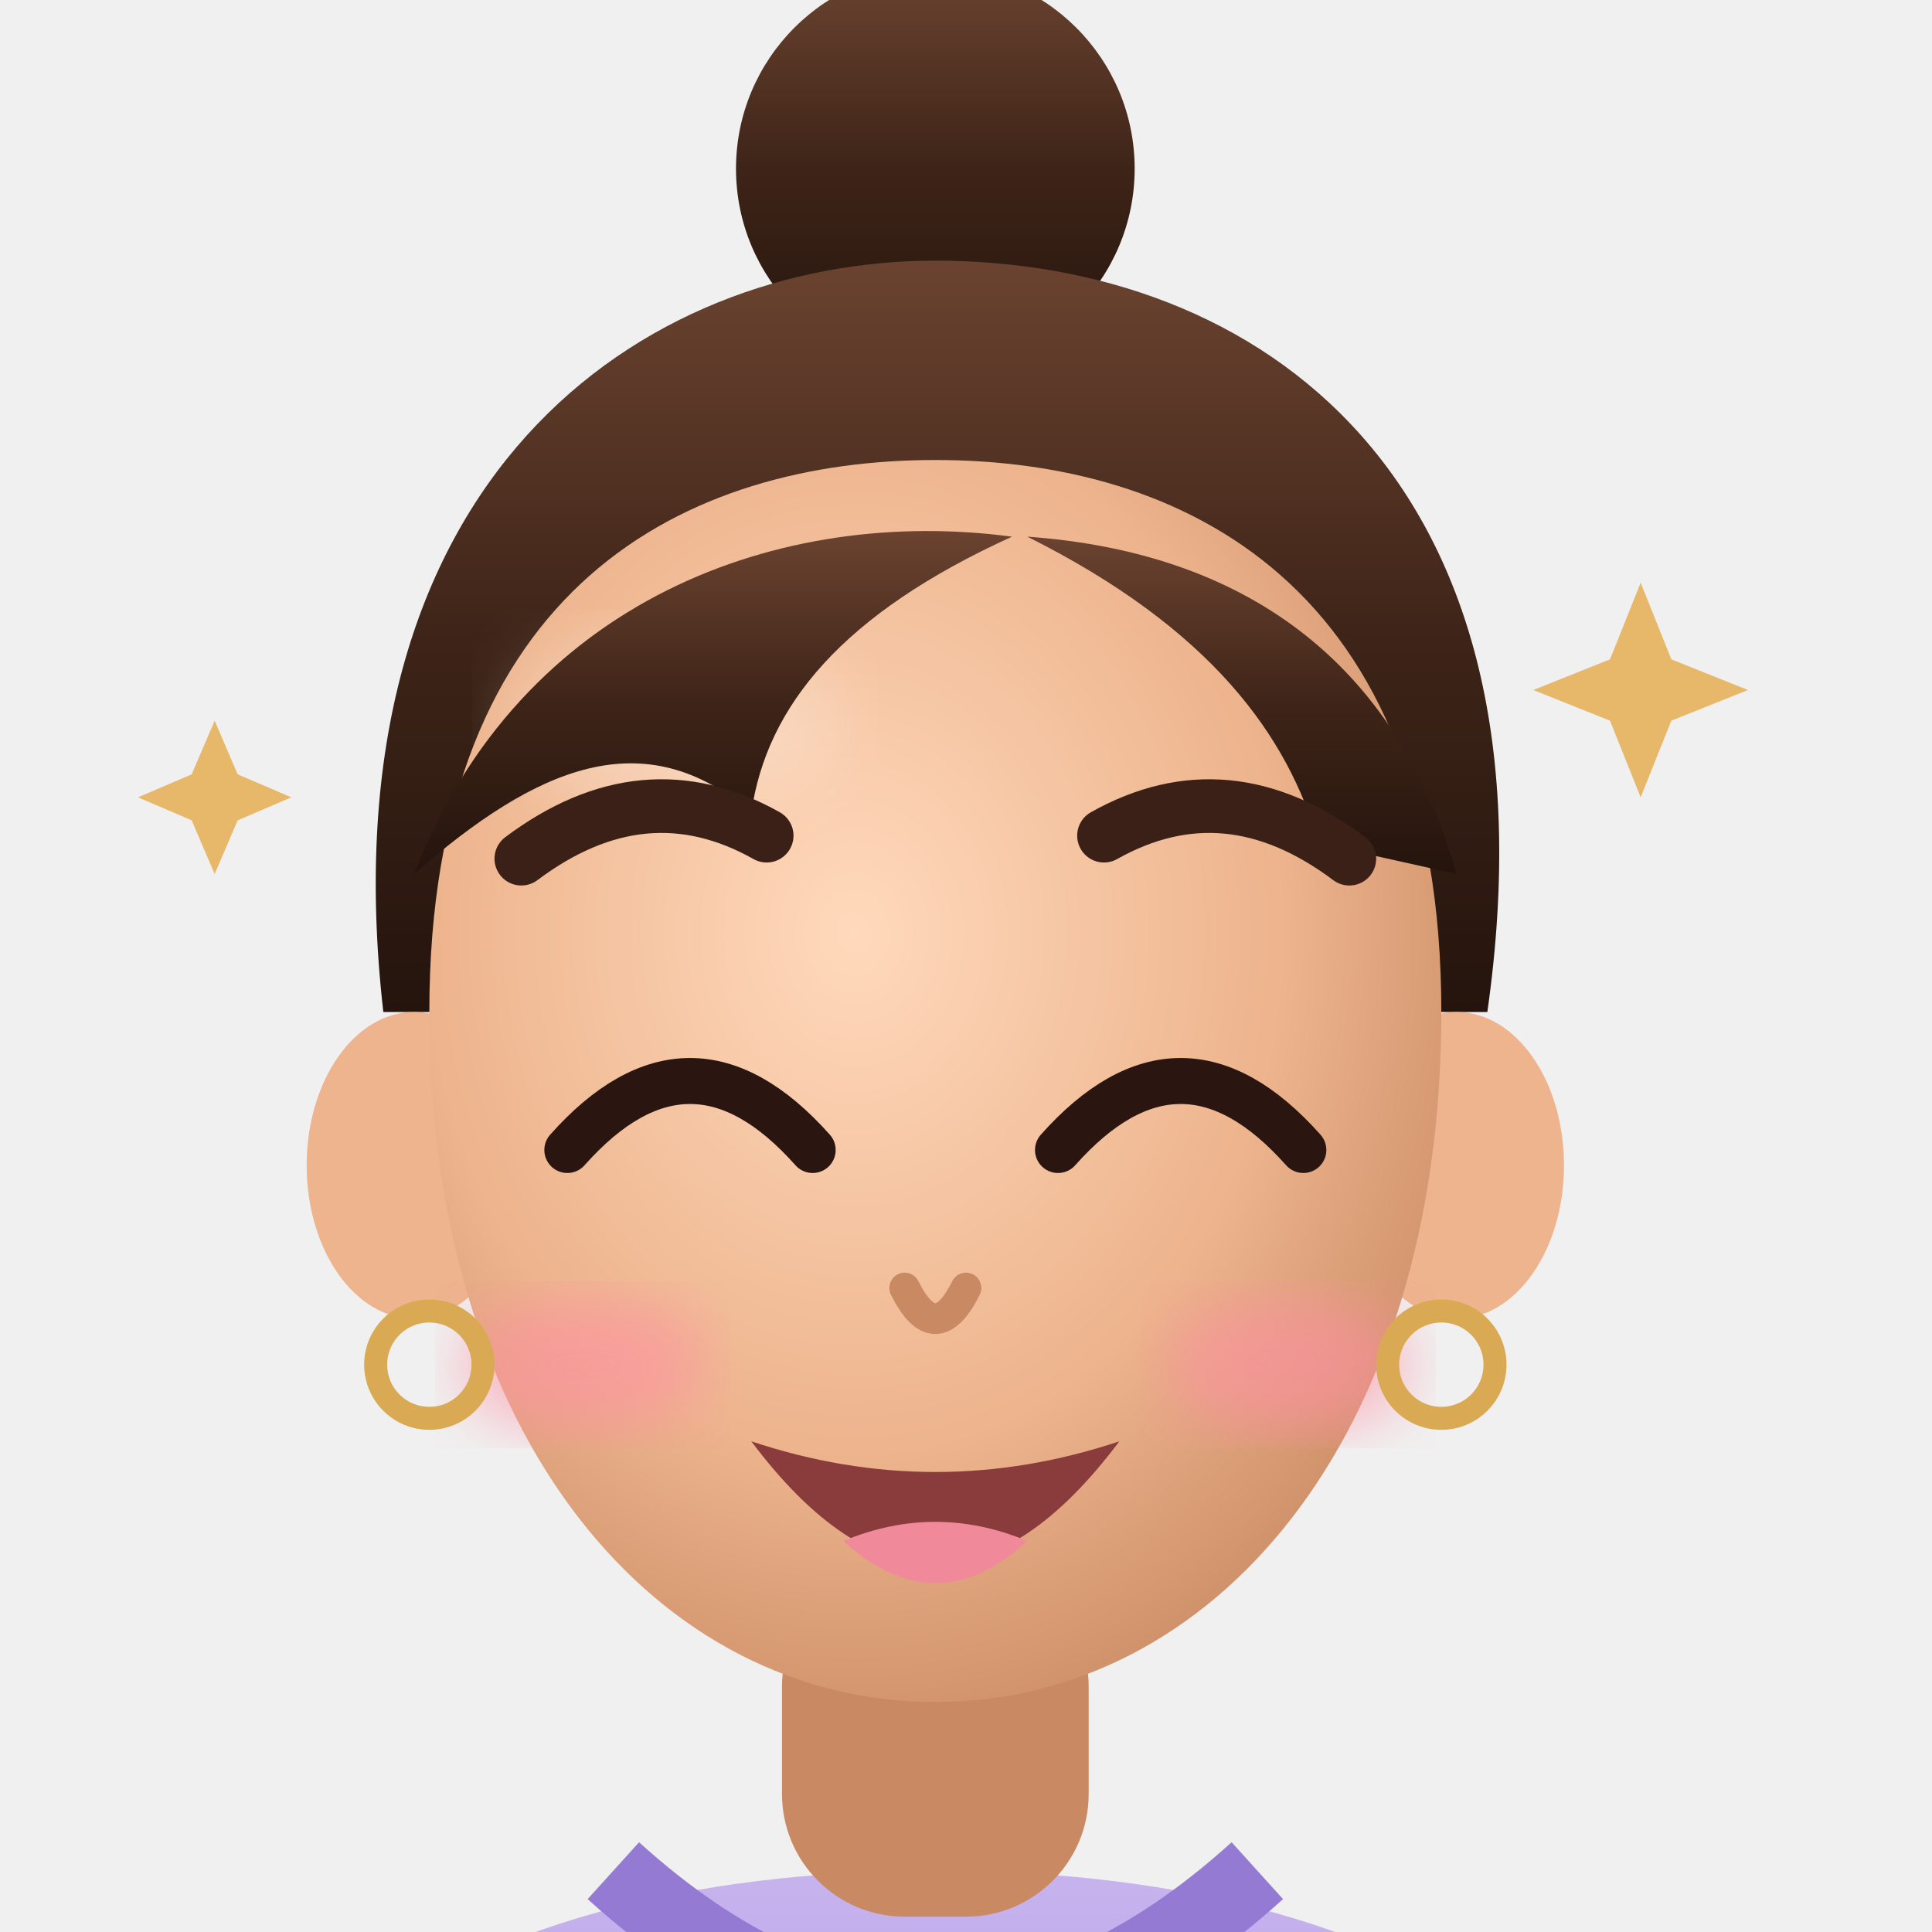
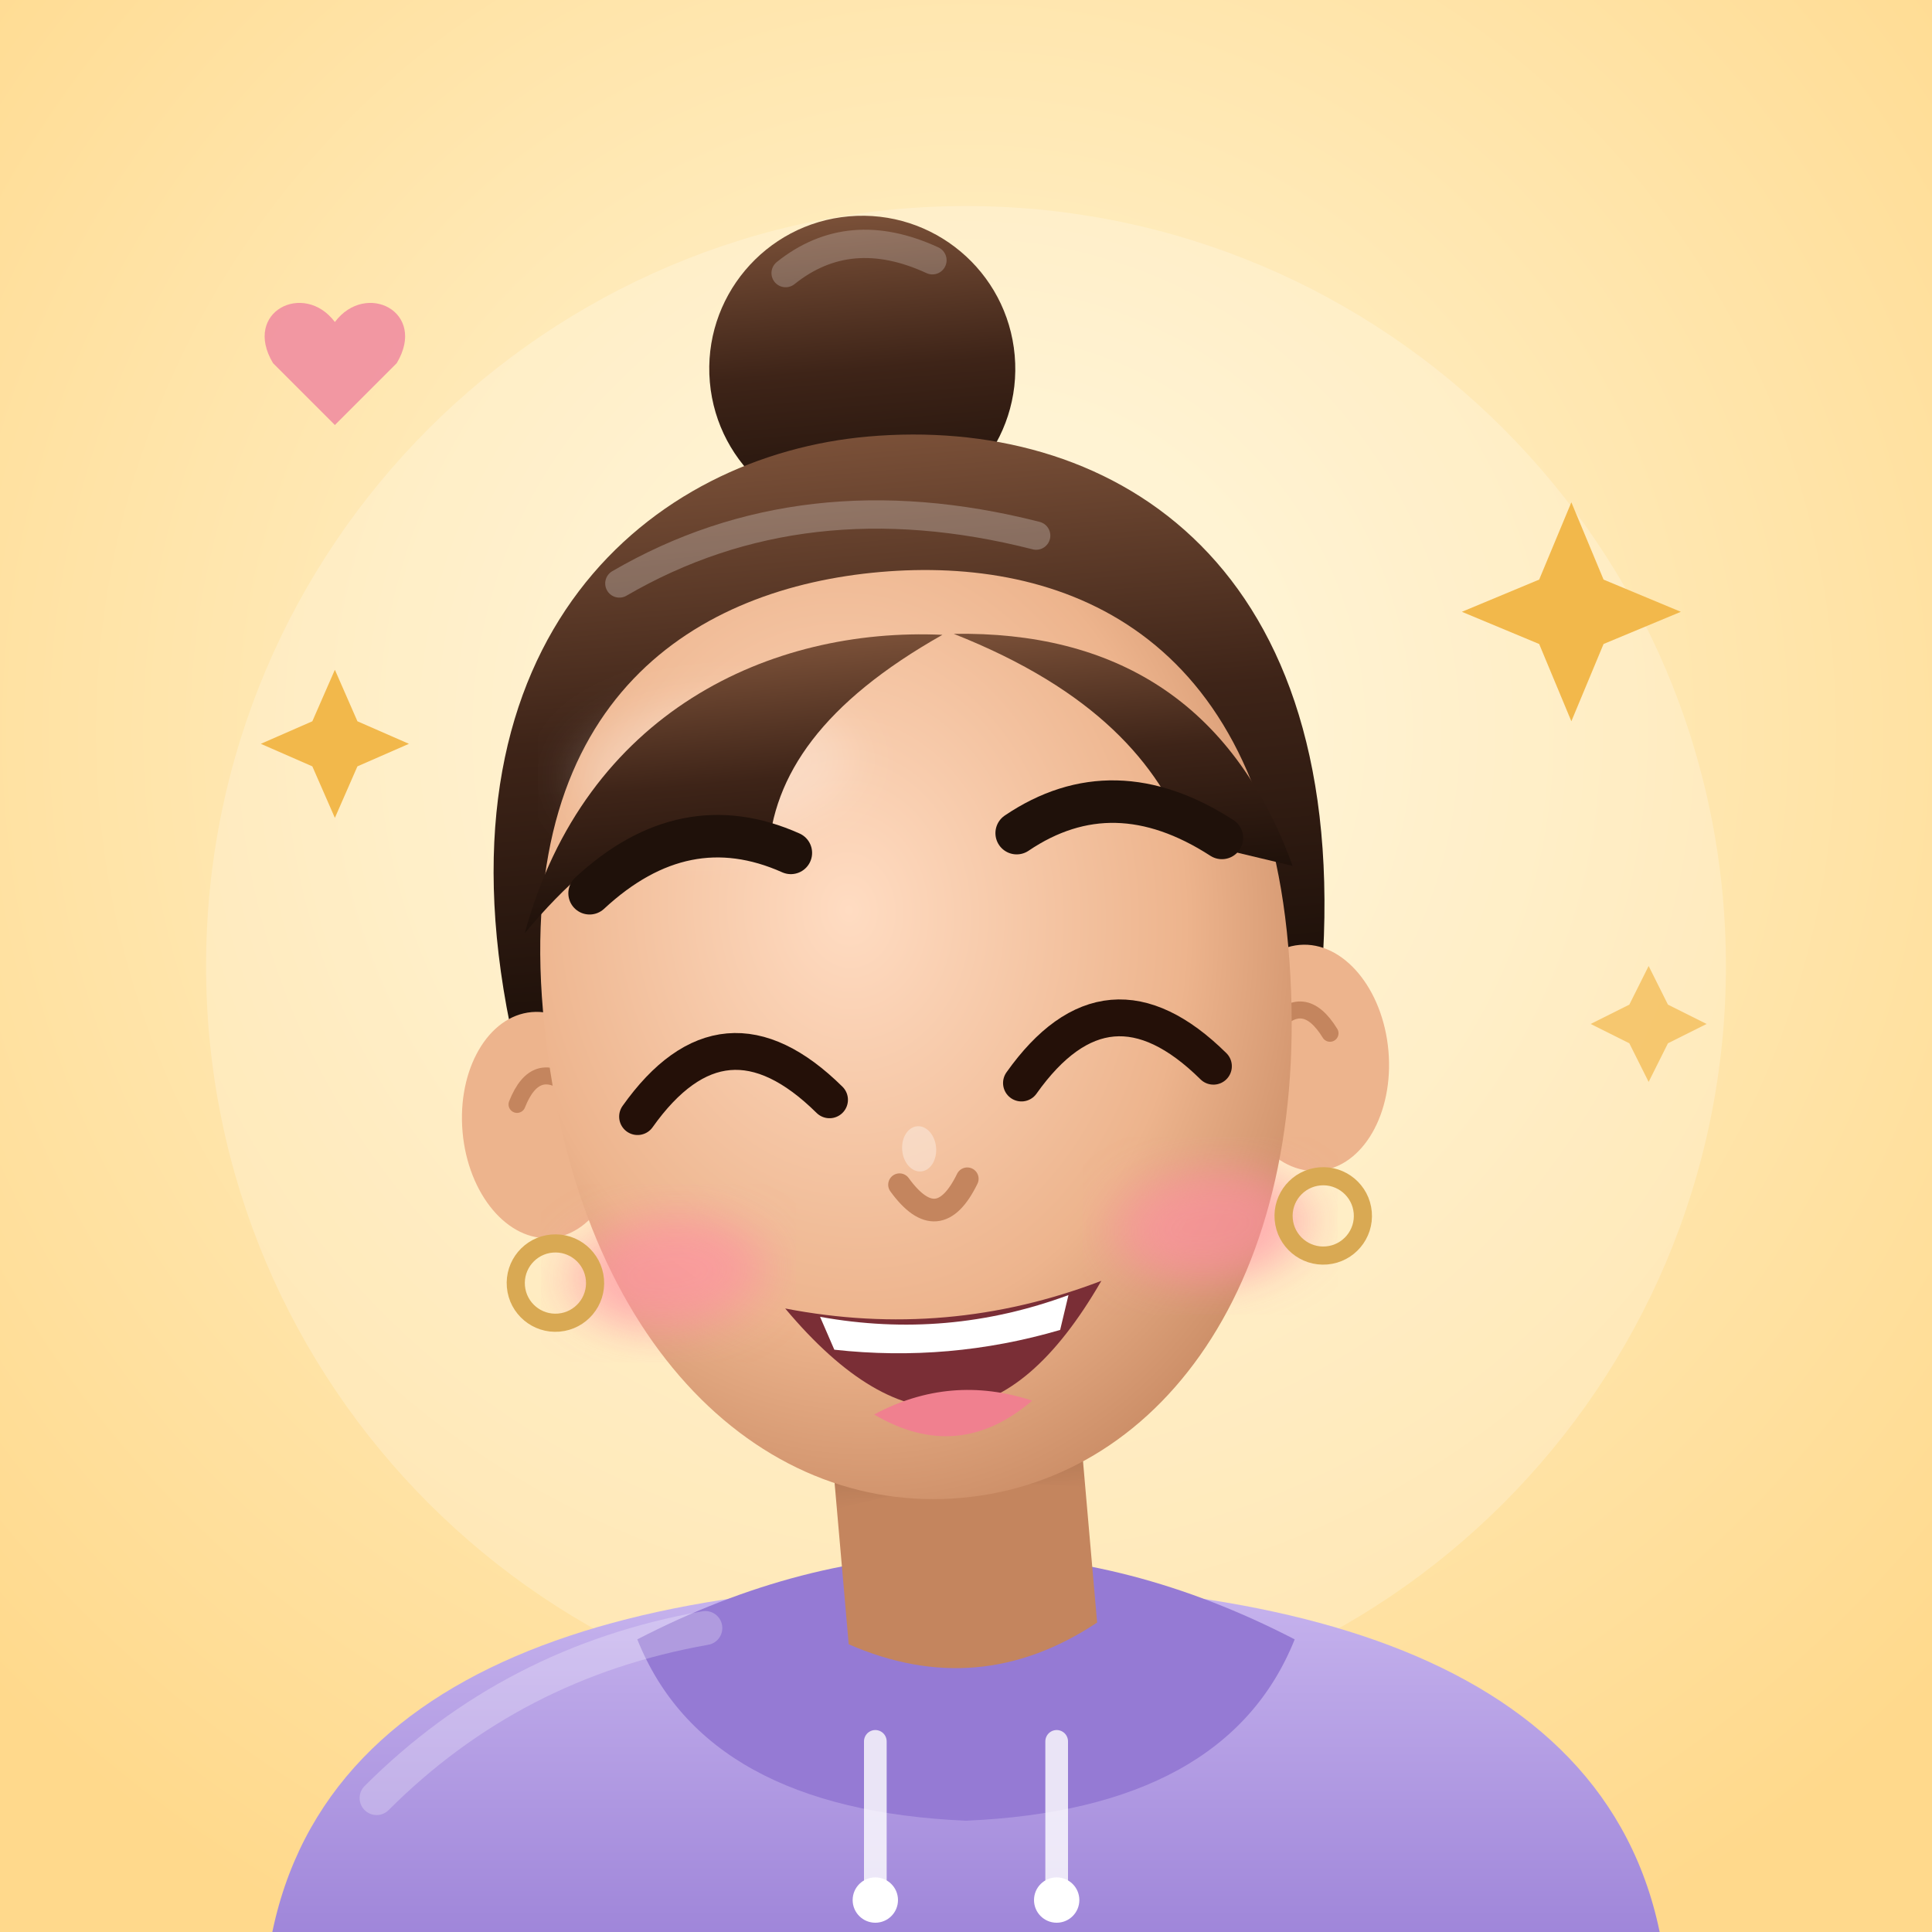
- <svg xmlns="http://www.w3.org/2000/svg" viewBox="28 18 252 252">
+ <svg xmlns="http://www.w3.org/2000/svg" viewBox="0 0 300 300">
  <defs>
-     <radialGradient id="f1" cx=".42" cy=".38" r=".7">
-       <stop offset="0" stop-color="#FFD9BC" />
-       <stop offset=".6" stop-color="#EDB48D" />
-       <stop offset="1" stop-color="#C98A63" />
+     <radialGradient id="bg6" cx=".5" cy=".38" r=".7">
+       <stop offset="0" stop-color="#FFF6D8" />
+       <stop offset="1" stop-color="#FFD98C" />
+     </radialGradient>
+     <radialGradient id="f1" cx=".42" cy=".36" r=".72">
+       <stop offset="0" stop-color="#FFDCC2" />
+       <stop offset=".62" stop-color="#EDB48D" />
+       <stop offset="1" stop-color="#C4855E" />
    </radialGradient>
    <linearGradient id="h2" x1="0" y1="0" x2="0" y2="1">
-       <stop offset="0" stop-color="#6B4330" />
+       <stop offset="0" stop-color="#7A5038" />
      <stop offset=".5" stop-color="#3E2418" />
-       <stop offset="1" stop-color="#24140D" />
+       <stop offset="1" stop-color="#1F110A" />
    </linearGradient>
    <linearGradient id="c3" x1="0" y1="0" x2="0" y2="1">
      <stop offset="0" stop-color="#C7B4EE" />
      <stop offset="1" stop-color="#957AD4" />
    </linearGradient>
+     <linearGradient id="sh7" x1="0" y1="0" x2="0" y2="1">
+       <stop offset="0" stop-color="#000" stop-opacity=".22" />
+       <stop offset="1" stop-color="#000" stop-opacity="0" />
+     </linearGradient>
    <filter id="b4">
      <feGaussianBlur stdDeviation="4" />
    </filter>
+     <clipPath id="clip5">
+       <circle cx="150" cy="150" r="150" />
+     </clipPath>
  </defs>
-   <circle cx="150" cy="40" r="26" fill="url(#h2)" />
-   <path d="M78 150 C70 80 112 52 150 52 C192 52 232 80 222 150 Z" fill="url(#h2)" />
-   <path d="M40 360 C40 290 86 262 150 262 C214 262 260 290 260 360Z" fill="url(#c3)" />
-   <path d="M108 262 Q150 300 192 262" fill="none" stroke="#957AD4" stroke-width="10" />
-   <path d="M136 280 v34 M164 280 v34" stroke="#FFFFFF" stroke-opacity=".7" stroke-width="4" stroke-linecap="round" />
-   <rect x="130" y="222" width="40" height="46" rx="16" fill="#C98A63" />
-   <ellipse cx="82" cy="170" rx="14" ry="20" fill="#EDB48D" />
-   <ellipse cx="218" cy="170" rx="14" ry="20" fill="#EDB48D" />
-   <path d="M84 150 C84 94 118 78 150 78 C182 78 216 94 216 150 C216 206 186 240 150 240 C114 240 84 206 84 150Z" fill="url(#f1)" />
-   <ellipse cx="116" cy="112" rx="22" ry="12" fill="#fff" opacity=".22" filter="url(#b4)" />
-   <path d="M82 132 C96 96 130 84 160 88 C138 98 128 110 126 124 C112 112 98 118 82 132Z" fill="url(#h2)" />
-   <path d="M218 132 C210 104 190 90 162 88 C186 100 196 114 200 128Z" fill="url(#h2)" />
-   <path d="M96 130 q16 -12 32 -3" stroke="#3A2016" stroke-width="7" fill="none" stroke-linecap="round" />
-   <path d="M204 130 q-16 -12 -32 -3" stroke="#3A2016" stroke-width="7" fill="none" stroke-linecap="round" />
-   <path d="M102 168 q16 -18 32 0" stroke="#2A1510" stroke-width="6" fill="none" stroke-linecap="round" />
-   <path d="M166 168 q16 -18 32 0" stroke="#2A1510" stroke-width="6" fill="none" stroke-linecap="round" />
-   <path d="M146 186 q4 8 8 0" stroke="#C98A63" stroke-width="4" fill="none" stroke-linecap="round" />
-   <ellipse cx="104" cy="196" rx="16" ry="9" fill="#FF8FA3" opacity="0.6" filter="url(#b4)" />
-   <ellipse cx="196" cy="196" rx="16" ry="9" fill="#FF8FA3" opacity="0.6" filter="url(#b4)" />
-   <path d="M126 206 Q150 238 174 206 Q150 214 126 206Z" fill="#8A3B3B" />
-   <path d="M138 219 Q150 230 162 219 Q150 214 138 219Z" fill="#F08A9A" />
-   <g fill="#E8B86A" transform="translate(-4 24)">
-     <path d="M246 70 l4 10 10 4 -10 4 -4 10 -4 -10 -10 -4 10 -4z" />
-     <path d="M60 88 l3 7 7 3 -7 3 -3 7 -3 -7 -7 -3 7 -3z" />
+   <g>
+     <rect width="300" height="300" fill="url(#bg6)" />
+     <circle cx="150" cy="150" r="118" fill="#fff" opacity=".22" />
+     <g fill="#F2B84B">
+       <path d="M244 78 l5 12 12 5 -12 5 -5 12 -5 -12 -12 -5 12 -5z" />
+       <path d="M52 104 l3.5 8 8 3.5 -8 3.5 -3.5 8 -3.5 -8 -8 -3.5 8 -3.5z" />
+       <path d="M256 150 l3 6 6 3 -6 3 -3 6 -3 -6 -6 -3 6 -3z" opacity=".7" />
+     </g>
+     <path d="M50 60 c-6 -8 -18 -2 -12 8 l12 12 12 -12 c6 -10 -6 -16 -12 -8z" fill="#F08AA0" opacity=".85" transform="translate(4 -6) scale(.8) translate(10 10)" />
+     <g transform="translate(18 24) scale(.88)">
+       <g transform="translate(0 0)">
+         <path d="M26 330 C26 272 80 252 150 252 C220 252 274 272 274 330Z" fill="url(#c3)" />
+         <path d="M92 262 Q150 232 208 262 Q196 292 150 294 Q104 292 92 262Z" fill="#957AD4" />
+         <path d="M46 290 Q70 266 104 260" stroke="#fff" stroke-opacity=".25" stroke-width="6" fill="none" stroke-linecap="round" />
+         <path d="M134 280 v26 M166 280 v26" stroke="#FFFFFF" stroke-opacity=".8" stroke-width="4" stroke-linecap="round" />
+         <circle cx="134" cy="308" r="4" fill="#fff" />
+         <circle cx="166" cy="308" r="4" fill="#fff" />
+       </g>
+       <g transform="translate(0 -3) rotate(-5 150 250)">
+         <circle cx="150" cy="40" r="27" fill="url(#h2)" />
+         <path d="M138 22 q12 -8 26 0" stroke="#fff" stroke-opacity=".22" stroke-width="5" fill="none" stroke-linecap="round" />
+         <path d="M78 150 C70 80 112 52 150 52 C192 52 232 80 222 150 Z" fill="url(#h2)" />
+         <path d="M128 216 h44 v48 q-22 12 -44 0z" fill="#C4855E" />
+         <path d="M128 222 h44 v18 q-22 -4 -44 0z" fill="url(#sh7)" />
+         <ellipse cx="82" cy="168" rx="14" ry="20" fill="#EDB48D" />
+         <ellipse cx="218" cy="168" rx="14" ry="20" fill="#EDB48D" />
+         <path d="M78 164 q4 -8 10 -2" stroke="#C4855E" stroke-width="3" fill="none" stroke-linecap="round" />
+         <path d="M222 164 q-4 -8 -10 -2" stroke="#C4855E" stroke-width="3" fill="none" stroke-linecap="round" />
+         <path d="M84 148 C84 92 118 76 150 76 C182 76 216 92 216 148 C216 206 186 240 150 240 C114 240 84 206 84 148Z" fill="url(#f1)" />
+         <ellipse cx="118" cy="108" rx="24" ry="12" fill="#fff" opacity=".25" filter="url(#b4)" />
+         <path d="M82 134 C96 96 130 84 160 88 C138 98 128 110 126 124 C112 112 98 118 82 134Z" fill="url(#h2)" />
+         <path d="M218 134 C210 104 190 90 162 88 C186 100 196 114 200 128Z" fill="url(#h2)" />
+         <path d="M104 74 q34 -16 74 -2" stroke="#fff" stroke-opacity=".25" stroke-width="5" fill="none" stroke-linecap="round" />
+         <path d="M99 168 Q116 148 133 168" stroke="#241008" stroke-width="6.5" fill="none" stroke-linecap="round" />
+         <path d="M167 168 Q184 148 201 168" stroke="#241008" stroke-width="6.5" fill="none" stroke-linecap="round" />
+         <path d="M94 128 q18 -14 36 -4" stroke="#1F110A" stroke-width="7.5" fill="none" stroke-linecap="round" />
+         <path d="M206 128 q-18 -14 -36 -4" stroke="#1F110A" stroke-width="7.5" fill="none" stroke-linecap="round" />
+         <path d="M144 184 q6 10 12 0" stroke="#C4855E" stroke-width="4" fill="none" stroke-linecap="round" />
+         <ellipse cx="148" cy="178" rx="3" ry="4" fill="#fff" opacity=".35" />
+         <ellipse cx="102" cy="196" rx="17" ry="10" fill="#FF8FA3" opacity="0.65" filter="url(#b4)" />
+         <ellipse cx="198" cy="196" rx="17" ry="10" fill="#FF8FA3" opacity="0.65" filter="url(#b4)" />
+         <path d="M122 204 Q150 244 178 204 Q150 212 122 204Z" fill="#7A2E36" />
+         <path d="M128 206 Q150 212 172 206 L170 212 Q150 216 130 212Z" fill="#fff" />
+         <path d="M136 224 Q150 234 164 224 Q150 218 136 224Z" fill="#F0808F" />
+         <circle cx="82" cy="196" r="7" fill="none" stroke="#D9A953" stroke-width="3.2" />
+         <circle cx="218" cy="196" r="7" fill="none" stroke="#D9A953" stroke-width="3.2" />
+       </g>
+     </g>
  </g>
-   <circle cx="84" cy="196" r="7" fill="none" stroke="#D9A953" stroke-width="3" />
-   <circle cx="216" cy="196" r="7" fill="none" stroke="#D9A953" stroke-width="3" />
</svg>
